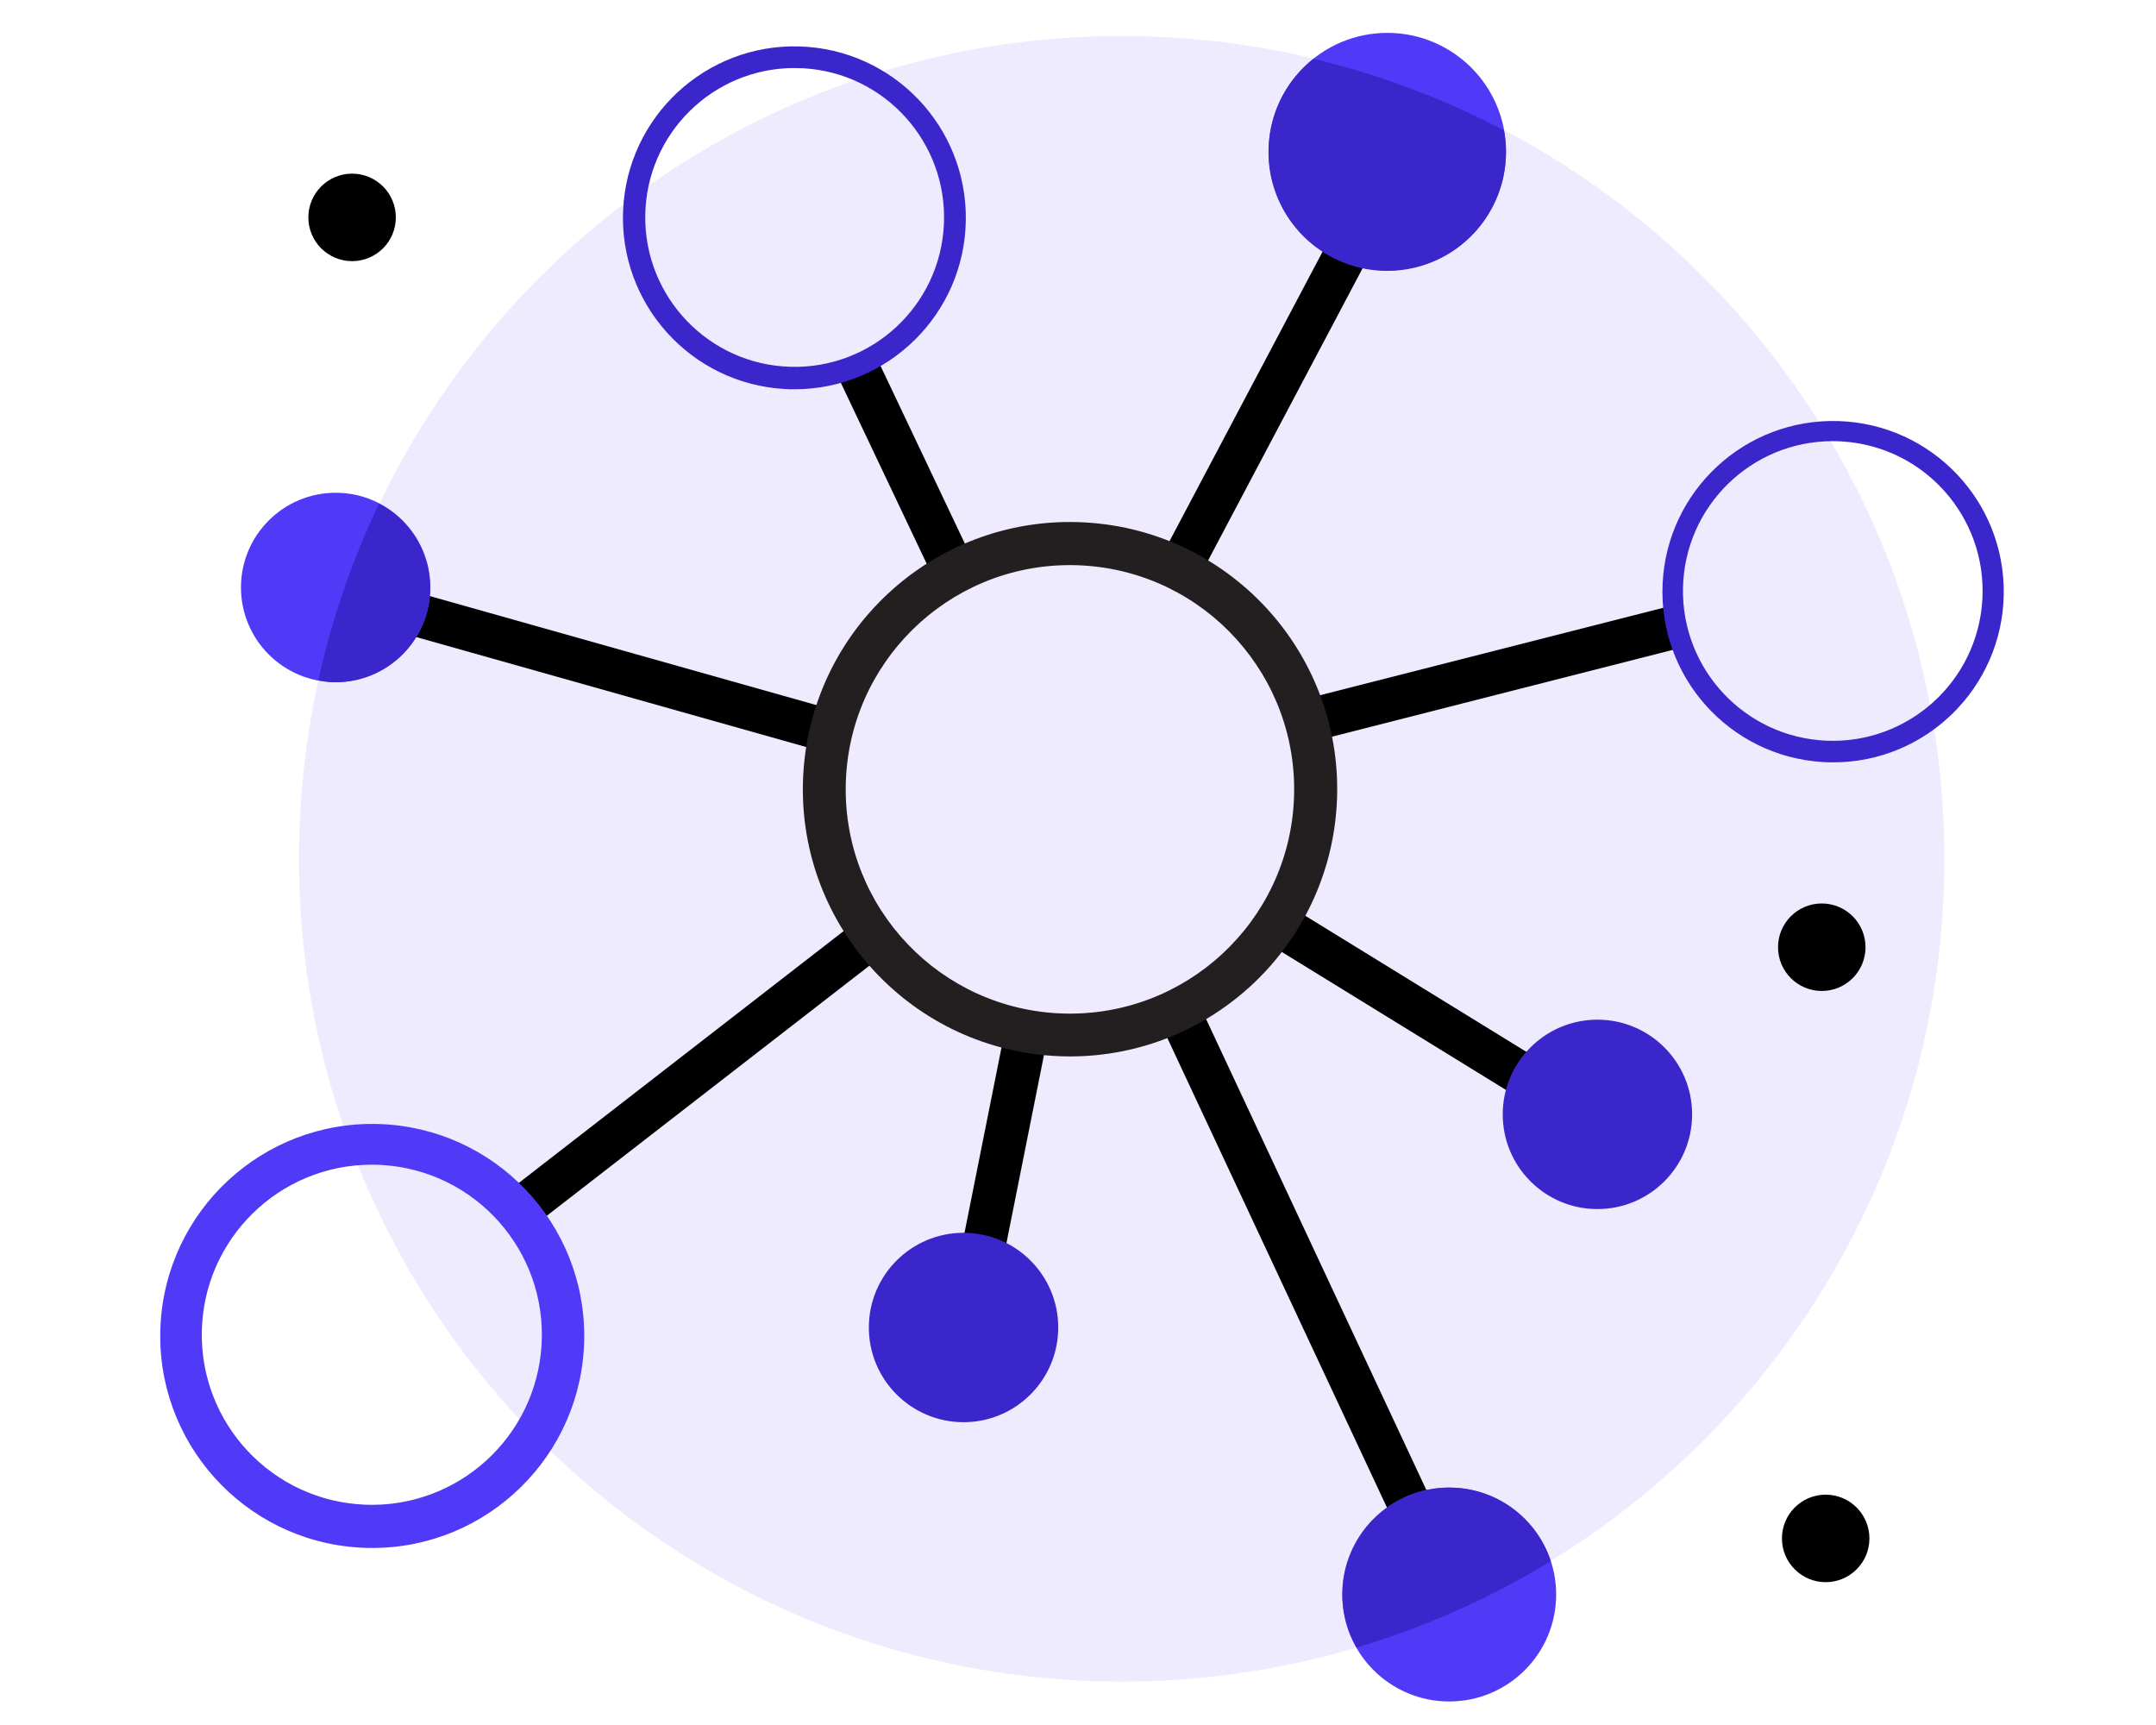
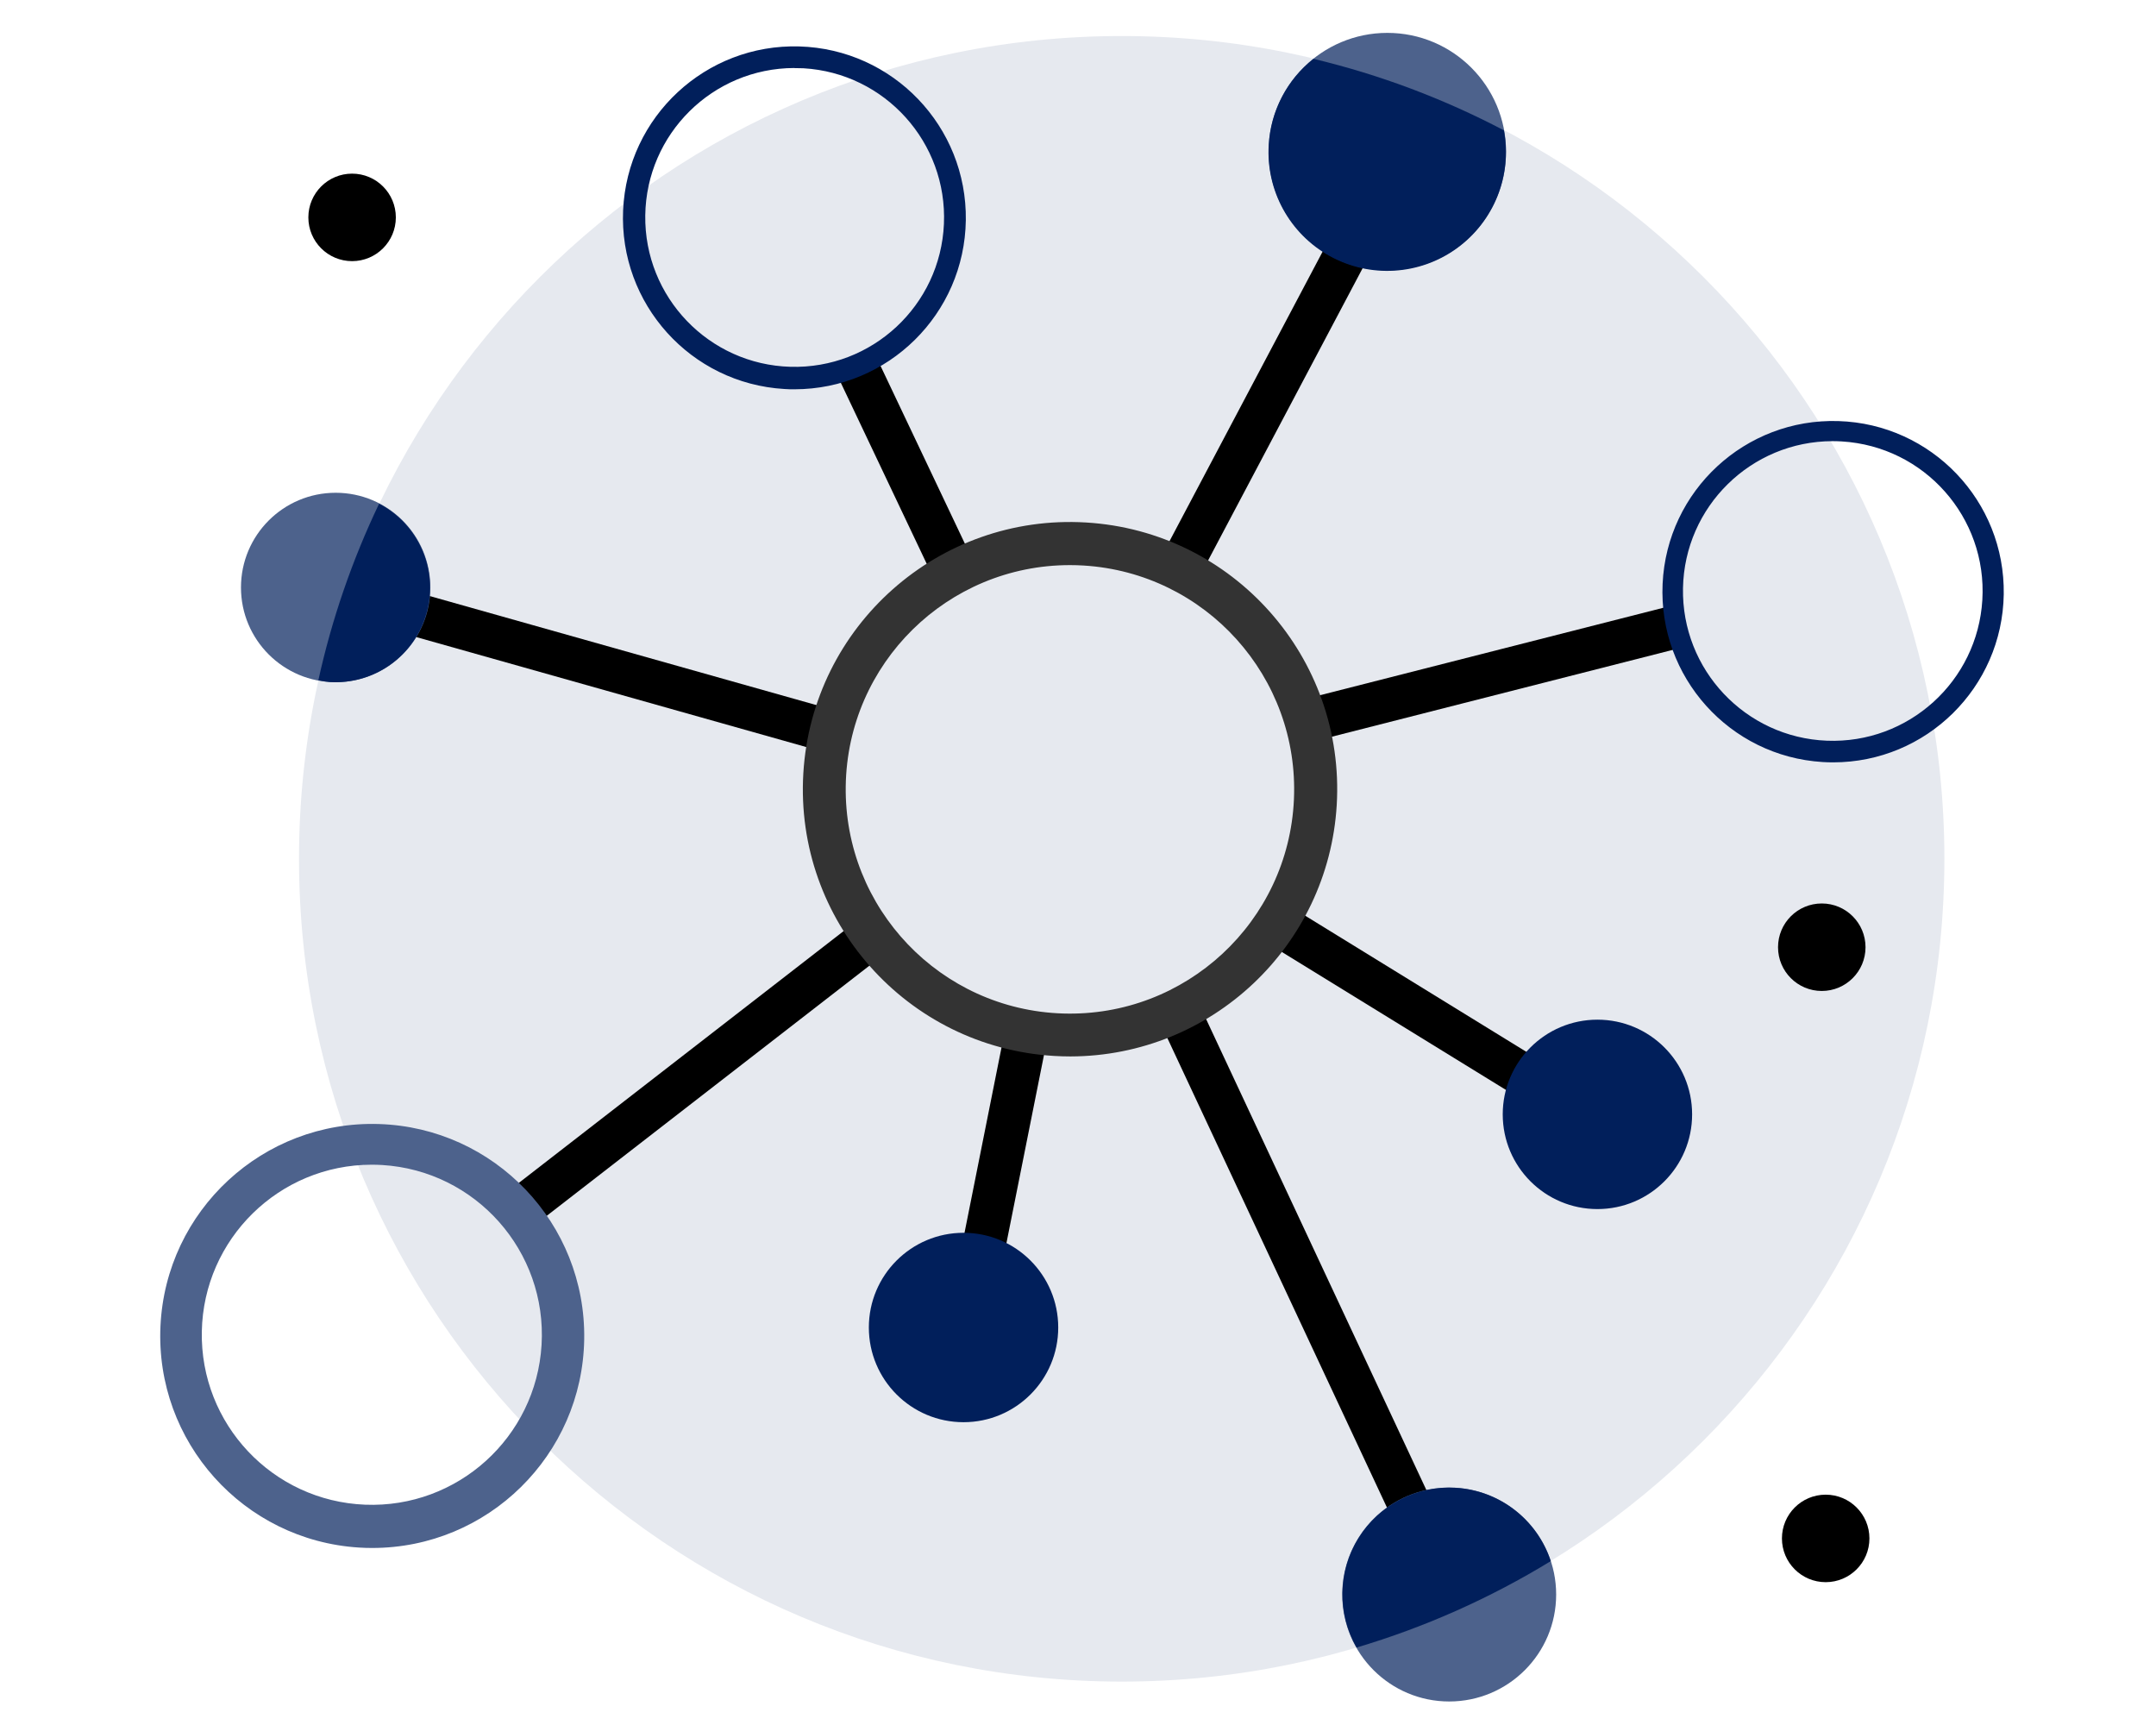
<svg xmlns="http://www.w3.org/2000/svg" id="Layer_1" data-name="Layer 1" viewBox="0 0 100 80">
  <circle cx="16.331" cy="10.082" r="2.029" />
  <circle cx="84.679" cy="71.347" r="2.029" />
-   <circle cx="52.027" cy="39.829" r="38.158" style="fill:#eeebfe" />
+   <circle cx="52.027" cy="39.829" r="38.158" style="fill:#e6e9ef" />
  <rect x="59.552" y="45.214" width="2" height="28.527" transform="translate(-19.497 31.26) rotate(-25.069)" />
  <rect x="65.247" y="38.358" width="2" height="17.596" transform="translate(-8.635 78.858) rotate(-58.39)" />
  <rect x="59.722" y="30.363" width="18.019" height="2" transform="translate(-5.615 17.936) rotate(-14.291)" />
  <rect x="49.235" y="16.938" width="19.853" height="2" transform="translate(15.646 61.85) rotate(-62.127)" />
  <rect x="41.098" y="16.565" width="2" height="10.767" transform="translate(-5.345 20.17) rotate(-25.389)" />
  <rect x="27.116" y="20.076" width="2" height="21.828" transform="translate(-9.341 49.641) rotate(-74.254)" />
  <rect x="21.898" y="48.783" width="20.693" height="2" transform="translate(-23.74 30.192) rotate(-37.782)" />
  <rect x="40.91" y="52.143" width="11.303" height="2" transform="translate(-14.67 88.399) rotate(-78.709)" />
-   <path d="M49.649,48.994q-.378,0-.759-.023A12.392,12.392,0,1,1,62,37.343h0A12.4,12.4,0,0,1,49.649,48.994Zm-.024-22.786a10.4,10.4,0,1,0,.629.019C50.043,26.214,49.834,26.208,49.625,26.208ZM61,37.283h0Z" style="fill:#231f20" />
-   <circle cx="64.348" cy="7.031" r="5.506" style="fill:#5039f7" />
-   <circle cx="15.569" cy="27.245" r="4.392" style="fill:#5039f7" />
-   <circle cx="44.691" cy="61.565" r="4.392" style="fill:#3a26cb" />
-   <circle cx="74.092" cy="51.681" r="4.392" style="fill:#3a26cb" />
-   <circle cx="67.217" cy="73.948" r="4.961" style="fill:#5039f7" />
-   <path d="M85.022,35.356q-.242,0-.486-.015a7.916,7.916,0,1,1,.486.015ZM85,20.459a6.949,6.949,0,1,0,6.945,7.365h0a6.948,6.948,0,0,0-6.52-7.352C85.285,20.464,85.143,20.459,85,20.459Z" style="fill:#3a26cb" />
-   <path d="M36.855,18.054c-.16,0-.32,0-.481-.014a7.952,7.952,0,1,1,.481.014Zm-.015-14.9a6.93,6.93,0,1,0,.426.012Q37.053,3.158,36.84,3.158Z" style="fill:#3a26cb" />
-   <path d="M17.259,71.79c-.2,0-.4-.006-.605-.019a9.833,9.833,0,1,1,.605.019ZM17.24,54.015a7.887,7.887,0,1,0,7.879,8.359h0a7.887,7.887,0,0,0-7.4-8.345C17.558,54.02,17.4,54.015,17.24,54.015Z" style="fill:#5039f7" />
-   <path d="M67.521,69a4.953,4.953,0,0,0-4.6,7.408A38,38,0,0,0,71.928,72.4,4.956,4.956,0,0,0,67.521,69Z" style="fill:#3a26cb" />
-   <path d="M15.29,31.632a4.387,4.387,0,0,0,2.293-8.271,37.828,37.828,0,0,0-2.817,8.186A4.272,4.272,0,0,0,15.29,31.632Z" style="fill:#3a26cb" />
-   <path d="M58.847,6.705a5.506,5.506,0,1,0,10.907-.66,37.933,37.933,0,0,0-8.832-3.317A5.488,5.488,0,0,0,58.847,6.705Z" style="fill:#3a26cb" />
+   <path d="M49.649,48.994q-.378,0-.759-.023A12.392,12.392,0,1,1,62,37.343h0A12.4,12.4,0,0,1,49.649,48.994Zm-.024-22.786a10.4,10.4,0,1,0,.629.019C50.043,26.214,49.834,26.208,49.625,26.208ZM61,37.283h0Z" style="fill:#333333" />
+   <circle cx="64.348" cy="7.031" r="5.506" style="fill:#4d628c" />
+   <circle cx="15.569" cy="27.245" r="4.392" style="fill:#4d628c" />
+   <circle cx="44.691" cy="61.565" r="4.392" style="fill:#011F5B" />
+   <circle cx="74.092" cy="51.681" r="4.392" style="fill:#011F5B" />
+   <circle cx="67.217" cy="73.948" r="4.961" style="fill:#4d628c" />
+   <path d="M85.022,35.356q-.242,0-.486-.015a7.916,7.916,0,1,1,.486.015ZM85,20.459a6.949,6.949,0,1,0,6.945,7.365h0a6.948,6.948,0,0,0-6.52-7.352C85.285,20.464,85.143,20.459,85,20.459Z" style="fill:#011F5B" />
+   <path d="M36.855,18.054c-.16,0-.32,0-.481-.014a7.952,7.952,0,1,1,.481.014Zm-.015-14.9a6.93,6.93,0,1,0,.426.012Q37.053,3.158,36.84,3.158Z" style="fill:#011F5B" />
+   <path d="M17.259,71.79c-.2,0-.4-.006-.605-.019a9.833,9.833,0,1,1,.605.019ZM17.24,54.015a7.887,7.887,0,1,0,7.879,8.359h0a7.887,7.887,0,0,0-7.4-8.345C17.558,54.02,17.4,54.015,17.24,54.015Z" style="fill:#4d628c" />
+   <path d="M67.521,69a4.953,4.953,0,0,0-4.6,7.408A38,38,0,0,0,71.928,72.4,4.956,4.956,0,0,0,67.521,69Z" style="fill:#011F5B" />
+   <path d="M15.29,31.632a4.387,4.387,0,0,0,2.293-8.271,37.828,37.828,0,0,0-2.817,8.186A4.272,4.272,0,0,0,15.29,31.632Z" style="fill:#011F5B" />
+   <path d="M58.847,6.705a5.506,5.506,0,1,0,10.907-.66,37.933,37.933,0,0,0-8.832-3.317A5.488,5.488,0,0,0,58.847,6.705Z" style="fill:#011F5B" />
  <circle cx="84.498" cy="43.929" r="2.029" />
</svg>
